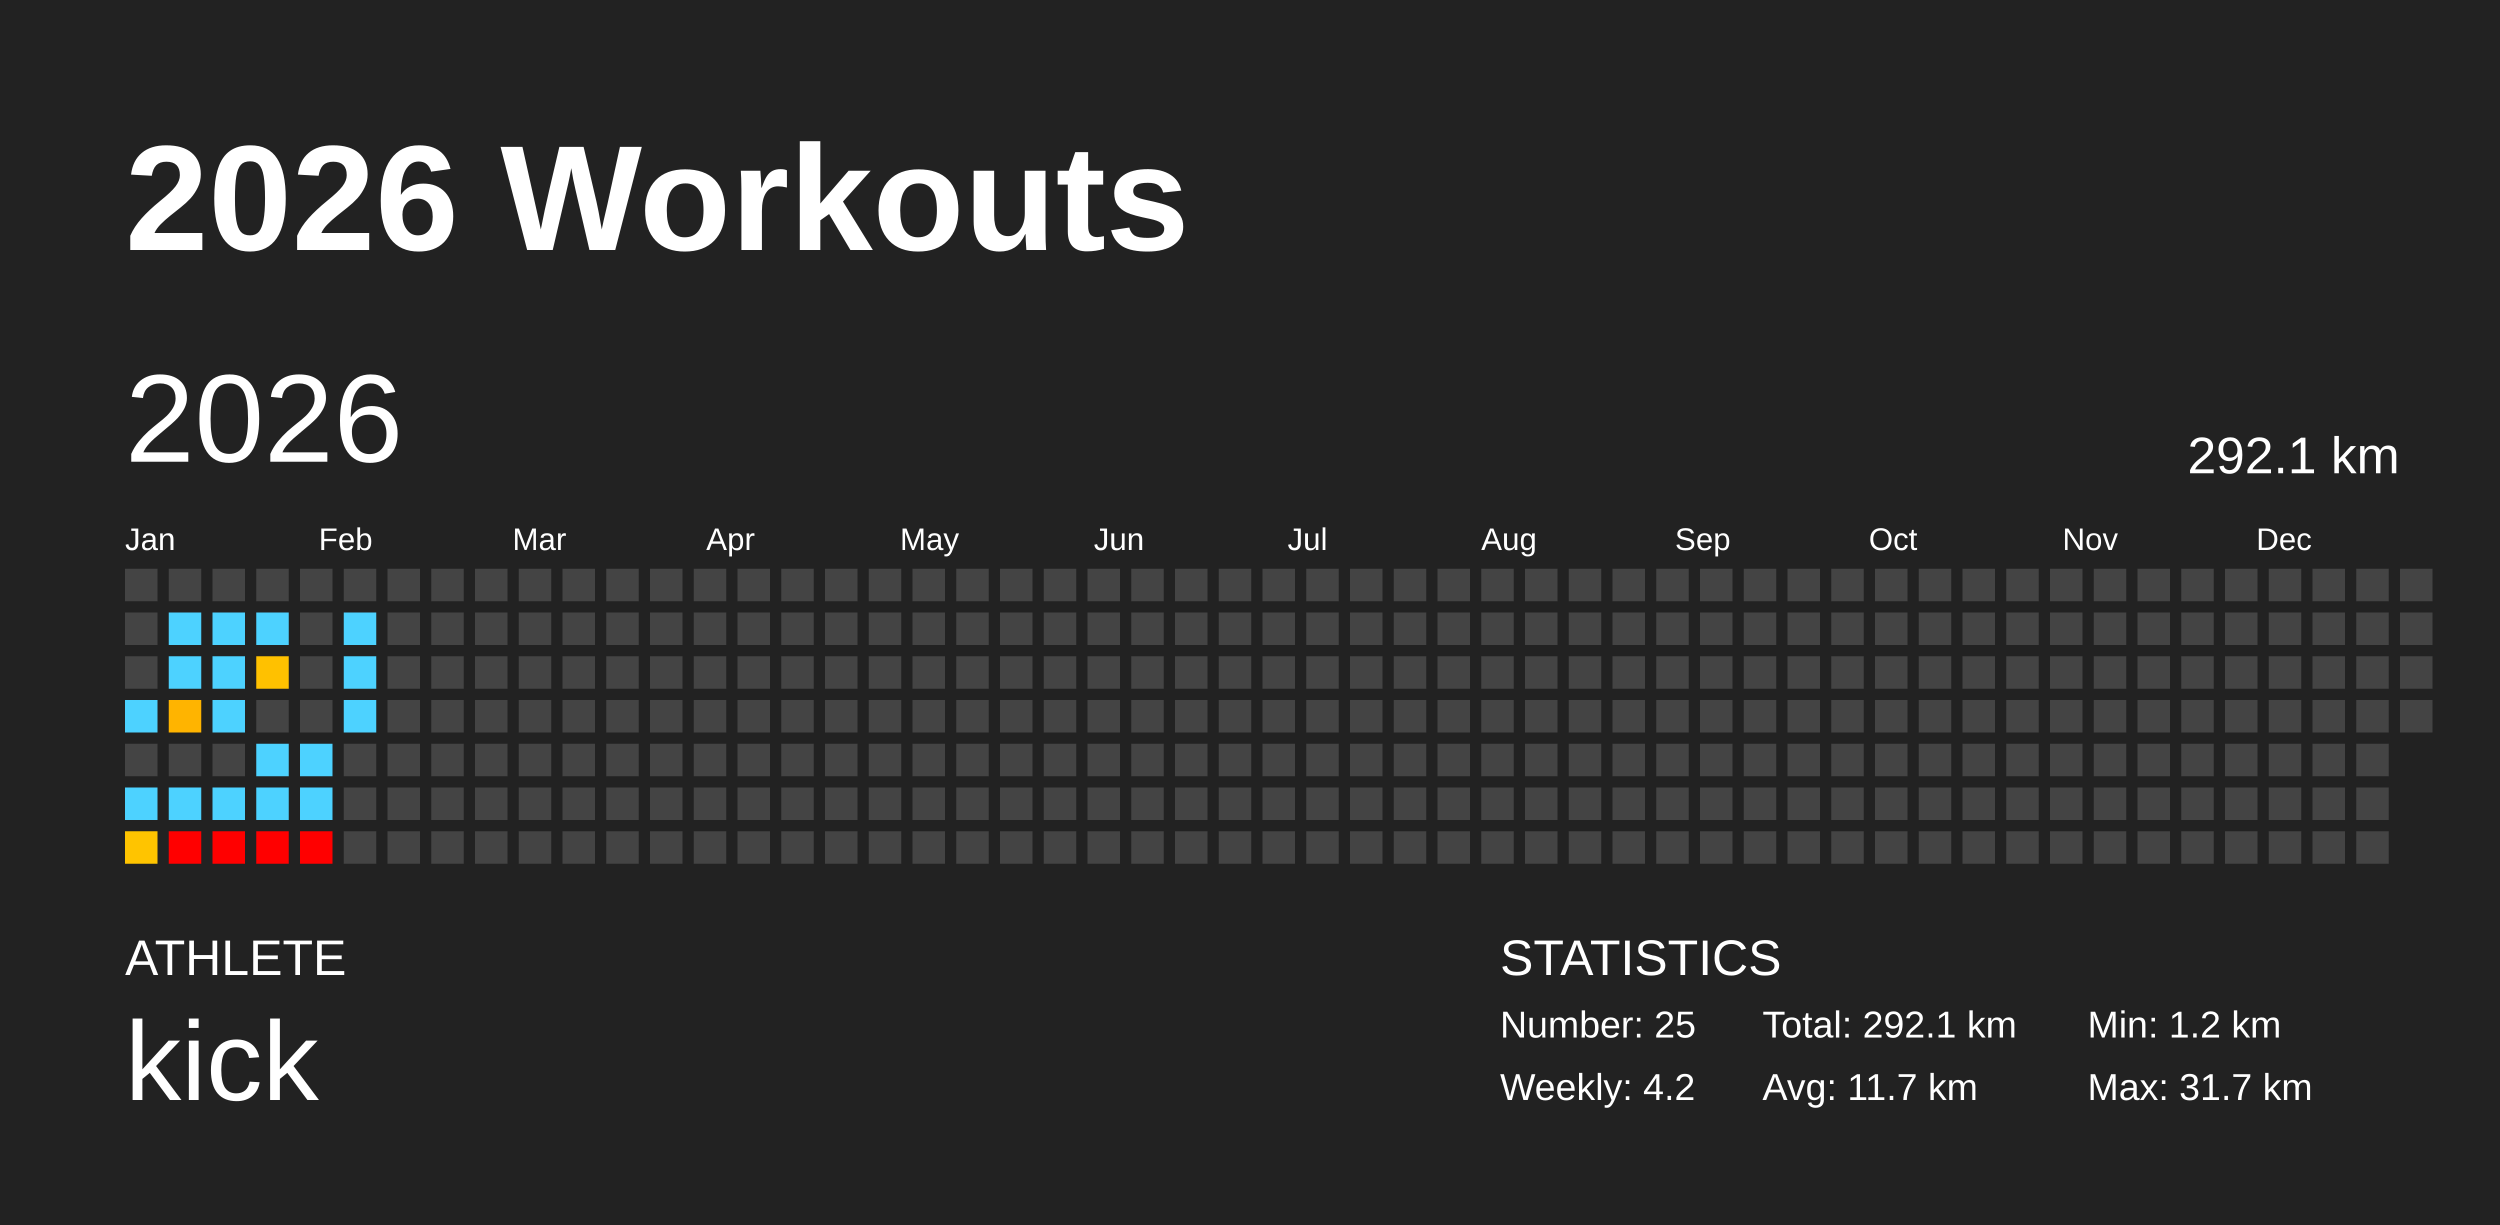
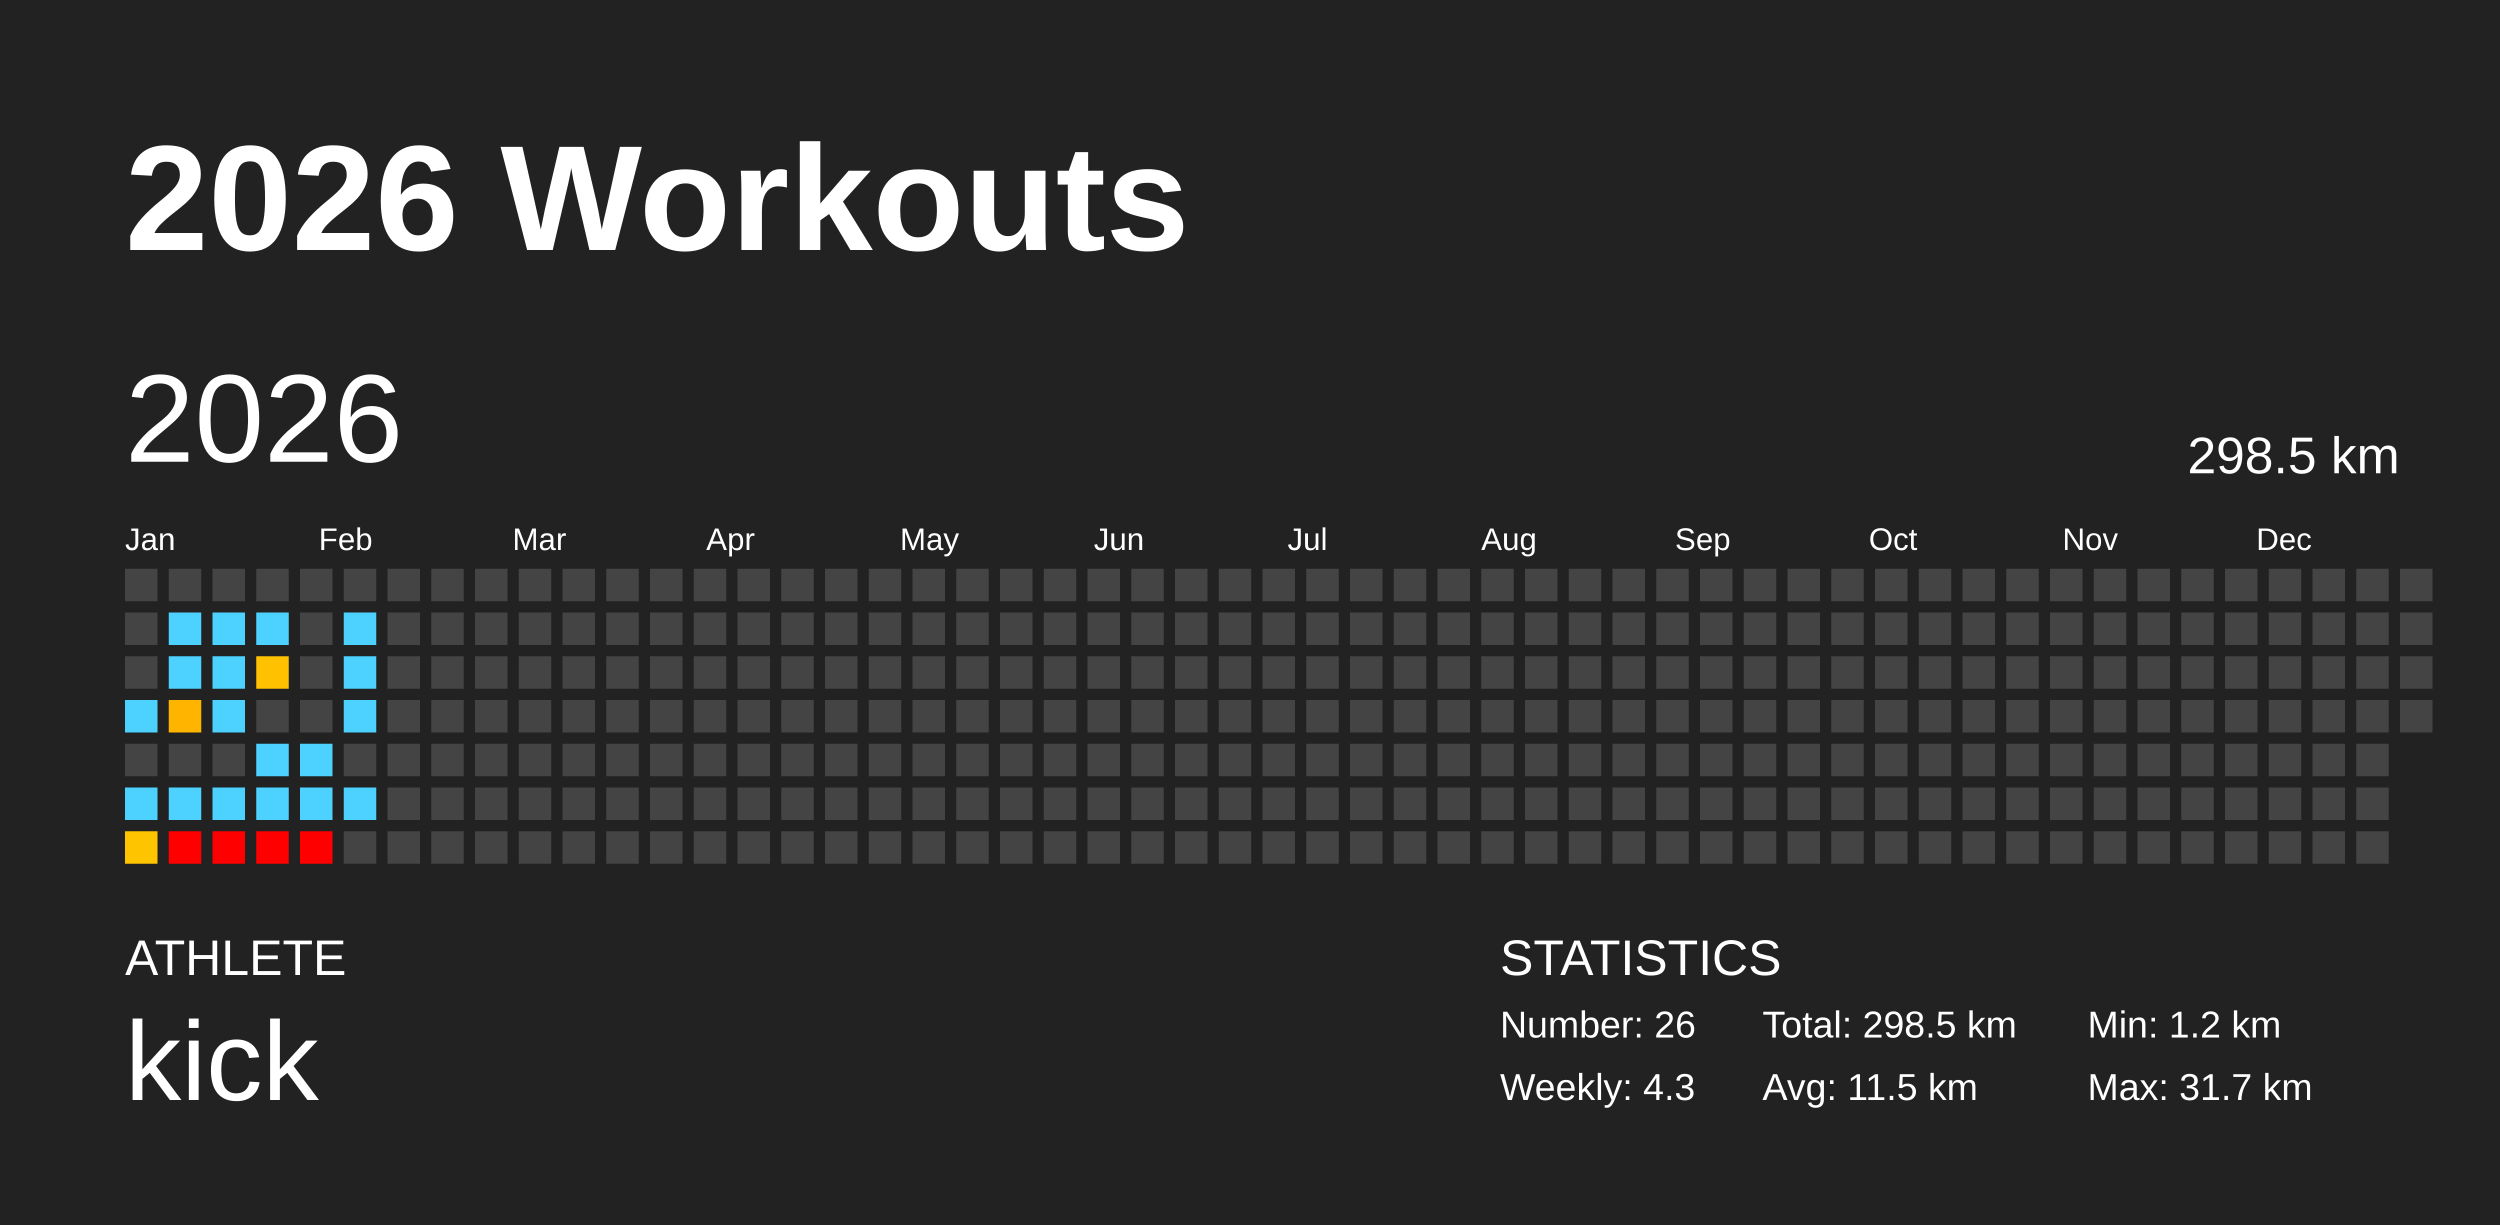
<svg xmlns="http://www.w3.org/2000/svg" baseProfile="full" height="98mm" version="1.1" viewBox="0,0,200,98" width="200mm">
  <defs />
  <rect fill="#222222" height="98" width="200" x="0" y="0" />
  <text fill="#FFFFFF" style="font-size:12px; font-family:Arial; font-weight:bold;" x="10" y="20">2026 Workouts</text>
  <text fill="#FFFFFF" style="font-size:4px; font-family:Arial" x="10" y="78">ATHLETE</text>
  <text fill="#FFFFFF" style="font-size:9px; font-family:Arial" x="10" y="88">kick</text>
  <text fill="#FFFFFF" style="font-size:4px; font-family:Arial" x="120" y="78">STATISTICS</text>
-   <text fill="#FFFFFF" style="font-size:3px; font-family:Arial" x="120" y="83">Number: 25</text>
-   <text fill="#FFFFFF" style="font-size:3px; font-family:Arial" x="120" y="88">Weekly: 4.2</text>
-   <text fill="#FFFFFF" style="font-size:3px; font-family:Arial" x="141" y="83">Total: 292.1 km</text>
-   <text fill="#FFFFFF" style="font-size:3px; font-family:Arial" x="141" y="88">Avg: 11.7 km</text>
+   <text fill="#FFFFFF" style="font-size:3px; font-family:Arial" x="120" y="83">Number: 26</text>
+   <text fill="#FFFFFF" style="font-size:3px; font-family:Arial" x="120" y="88">Weekly: 4.3</text>
+   <text fill="#FFFFFF" style="font-size:3px; font-family:Arial" x="141" y="83">Total: 298.5 km</text>
+   <text fill="#FFFFFF" style="font-size:3px; font-family:Arial" x="141" y="88">Avg: 11.5 km</text>
  <text fill="#FFFFFF" style="font-size:3px; font-family:Arial" x="167" y="83">Min: 1.2 km</text>
  <text fill="#FFFFFF" style="font-size:3px; font-family:Arial" x="167" y="88">Max: 31.7 km</text>
  <text dominant-baseline="hanging" fill="#FFFFFF" style="font-size:10.0px; font-family:Arial;" x="10" y="30">2026</text>
-   <text dominant-baseline="hanging" fill="#FFFFFF" style="font-size:4.125px; font-family:Arial;" x="175" y="35">292.1 km</text>
+   <text dominant-baseline="hanging" fill="#FFFFFF" style="font-size:4.125px; font-family:Arial;" x="175" y="35">298.5 km</text>
  <text fill="#FFFFFF" style="font-size:2.5px; font-family:Arial" x="10.0" y="44">Jan</text>
  <text fill="#FFFFFF" style="font-size:2.5px; font-family:Arial" x="25.5" y="44">Feb</text>
  <text fill="#FFFFFF" style="font-size:2.5px; font-family:Arial" x="41.0" y="44">Mar</text>
  <text fill="#FFFFFF" style="font-size:2.5px; font-family:Arial" x="56.5" y="44">Apr</text>
  <text fill="#FFFFFF" style="font-size:2.5px; font-family:Arial" x="72.0" y="44">May</text>
  <text fill="#FFFFFF" style="font-size:2.5px; font-family:Arial" x="87.5" y="44">Jun</text>
  <text fill="#FFFFFF" style="font-size:2.5px; font-family:Arial" x="103.0" y="44">Jul</text>
  <text fill="#FFFFFF" style="font-size:2.5px; font-family:Arial" x="118.5" y="44">Aug</text>
  <text fill="#FFFFFF" style="font-size:2.5px; font-family:Arial" x="134.0" y="44">Sep</text>
  <text fill="#FFFFFF" style="font-size:2.5px; font-family:Arial" x="149.5" y="44">Oct</text>
  <text fill="#FFFFFF" style="font-size:2.5px; font-family:Arial" x="165.0" y="44">Nov</text>
  <text fill="#FFFFFF" style="font-size:2.5px; font-family:Arial" x="180.5" y="44">Dec</text>
  <rect fill="#444444" height="2.6" width="2.6" x="10.0" y="45.5" />
  <rect fill="#444444" height="2.6" width="2.6" x="10.0" y="49.0" />
  <rect fill="#444444" height="2.6" width="2.6" x="10.0" y="52.5" />
  <rect fill="#4dd2ff" height="2.6" width="2.6" x="10.0" y="56.0" />
  <rect fill="#444444" height="2.6" width="2.6" x="10.0" y="59.5" />
  <rect fill="#4dd2ff" height="2.6" width="2.6" x="10.0" y="63.0" />
  <rect fill="#ffc400" height="2.6" width="2.6" x="10.0" y="66.5" />
  <rect fill="#444444" height="2.6" width="2.6" x="13.5" y="45.5" />
  <rect fill="#4dd2ff" height="2.6" width="2.6" x="13.5" y="49.0" />
  <rect fill="#4dd2ff" height="2.6" width="2.6" x="13.5" y="52.5" />
  <rect fill="#ffb400" height="2.6" width="2.6" x="13.5" y="56.0" />
  <rect fill="#444444" height="2.6" width="2.6" x="13.5" y="59.5" />
  <rect fill="#4dd2ff" height="2.6" width="2.6" x="13.5" y="63.0" />
  <rect fill="red" height="2.6" width="2.6" x="13.5" y="66.5" />
  <rect fill="#444444" height="2.6" width="2.6" x="17.0" y="45.5" />
  <rect fill="#4dd2ff" height="2.6" width="2.6" x="17.0" y="49.0" />
  <rect fill="#4dd2ff" height="2.6" width="2.6" x="17.0" y="52.5" />
  <rect fill="#4dd2ff" height="2.6" width="2.6" x="17.0" y="56.0" />
  <rect fill="#444444" height="2.6" width="2.6" x="17.0" y="59.5" />
  <rect fill="#4dd2ff" height="2.6" width="2.6" x="17.0" y="63.0" />
  <rect fill="red" height="2.6" width="2.6" x="17.0" y="66.5" />
  <rect fill="#444444" height="2.6" width="2.6" x="20.5" y="45.5" />
  <rect fill="#4dd2ff" height="2.6" width="2.6" x="20.5" y="49.0" />
  <rect fill="#ffc100" height="2.6" width="2.6" x="20.5" y="52.5" />
  <rect fill="#444444" height="2.6" width="2.6" x="20.5" y="56.0" />
  <rect fill="#4dd2ff" height="2.6" width="2.6" x="20.5" y="59.5" />
  <rect fill="#4dd2ff" height="2.6" width="2.6" x="20.5" y="63.0" />
  <rect fill="red" height="2.6" width="2.6" x="20.5" y="66.5" />
  <rect fill="#444444" height="2.6" width="2.6" x="24.0" y="45.5" />
  <rect fill="#444444" height="2.6" width="2.6" x="24.0" y="49.0" />
  <rect fill="#444444" height="2.6" width="2.6" x="24.0" y="52.5" />
  <rect fill="#444444" height="2.6" width="2.6" x="24.0" y="56.0" />
  <rect fill="#4dd2ff" height="2.6" width="2.6" x="24.0" y="59.5" />
  <rect fill="#4dd2ff" height="2.6" width="2.6" x="24.0" y="63.0" />
  <rect fill="red" height="2.6" width="2.6" x="24.0" y="66.5" />
  <rect fill="#444444" height="2.6" width="2.6" x="27.5" y="45.5" />
  <rect fill="#4dd2ff" height="2.6" width="2.6" x="27.5" y="49.0" />
  <rect fill="#4dd2ff" height="2.6" width="2.6" x="27.5" y="52.5" />
  <rect fill="#4dd2ff" height="2.6" width="2.6" x="27.5" y="56.0" />
  <rect fill="#444444" height="2.6" width="2.6" x="27.5" y="59.5" />
-   <rect fill="#444444" height="2.6" width="2.6" x="27.5" y="63.0" />
+   <rect fill="#4dd2ff" height="2.6" width="2.6" x="27.5" y="63.0" />
  <rect fill="#444444" height="2.6" width="2.6" x="27.5" y="66.5" />
  <rect fill="#444444" height="2.6" width="2.6" x="31.0" y="45.5" />
  <rect fill="#444444" height="2.6" width="2.6" x="31.0" y="49.0" />
  <rect fill="#444444" height="2.6" width="2.6" x="31.0" y="52.5" />
  <rect fill="#444444" height="2.6" width="2.6" x="31.0" y="56.0" />
  <rect fill="#444444" height="2.6" width="2.6" x="31.0" y="59.5" />
  <rect fill="#444444" height="2.6" width="2.6" x="31.0" y="63.0" />
  <rect fill="#444444" height="2.6" width="2.6" x="31.0" y="66.5" />
  <rect fill="#444444" height="2.6" width="2.6" x="34.5" y="45.5" />
  <rect fill="#444444" height="2.6" width="2.6" x="34.5" y="49.0" />
  <rect fill="#444444" height="2.6" width="2.6" x="34.5" y="52.5" />
  <rect fill="#444444" height="2.6" width="2.6" x="34.5" y="56.0" />
  <rect fill="#444444" height="2.6" width="2.6" x="34.5" y="59.5" />
  <rect fill="#444444" height="2.6" width="2.6" x="34.5" y="63.0" />
  <rect fill="#444444" height="2.6" width="2.6" x="34.5" y="66.5" />
  <rect fill="#444444" height="2.6" width="2.6" x="38.0" y="45.5" />
  <rect fill="#444444" height="2.6" width="2.6" x="38.0" y="49.0" />
  <rect fill="#444444" height="2.6" width="2.6" x="38.0" y="52.5" />
  <rect fill="#444444" height="2.6" width="2.6" x="38.0" y="56.0" />
  <rect fill="#444444" height="2.6" width="2.6" x="38.0" y="59.5" />
  <rect fill="#444444" height="2.6" width="2.6" x="38.0" y="63.0" />
  <rect fill="#444444" height="2.6" width="2.6" x="38.0" y="66.5" />
  <rect fill="#444444" height="2.6" width="2.6" x="41.5" y="45.5" />
  <rect fill="#444444" height="2.6" width="2.6" x="41.5" y="49.0" />
  <rect fill="#444444" height="2.6" width="2.6" x="41.5" y="52.5" />
  <rect fill="#444444" height="2.6" width="2.6" x="41.5" y="56.0" />
  <rect fill="#444444" height="2.6" width="2.6" x="41.5" y="59.5" />
  <rect fill="#444444" height="2.6" width="2.6" x="41.5" y="63.0" />
  <rect fill="#444444" height="2.6" width="2.6" x="41.5" y="66.5" />
  <rect fill="#444444" height="2.6" width="2.6" x="45.0" y="45.5" />
  <rect fill="#444444" height="2.6" width="2.6" x="45.0" y="49.0" />
  <rect fill="#444444" height="2.6" width="2.6" x="45.0" y="52.5" />
  <rect fill="#444444" height="2.6" width="2.6" x="45.0" y="56.0" />
  <rect fill="#444444" height="2.6" width="2.6" x="45.0" y="59.5" />
  <rect fill="#444444" height="2.6" width="2.6" x="45.0" y="63.0" />
  <rect fill="#444444" height="2.6" width="2.6" x="45.0" y="66.5" />
  <rect fill="#444444" height="2.6" width="2.6" x="48.5" y="45.5" />
  <rect fill="#444444" height="2.6" width="2.6" x="48.5" y="49.0" />
  <rect fill="#444444" height="2.6" width="2.6" x="48.5" y="52.5" />
  <rect fill="#444444" height="2.6" width="2.6" x="48.5" y="56.0" />
  <rect fill="#444444" height="2.6" width="2.6" x="48.5" y="59.5" />
  <rect fill="#444444" height="2.6" width="2.6" x="48.5" y="63.0" />
  <rect fill="#444444" height="2.6" width="2.6" x="48.5" y="66.5" />
  <rect fill="#444444" height="2.6" width="2.6" x="52.0" y="45.5" />
  <rect fill="#444444" height="2.6" width="2.6" x="52.0" y="49.0" />
  <rect fill="#444444" height="2.6" width="2.6" x="52.0" y="52.5" />
  <rect fill="#444444" height="2.6" width="2.6" x="52.0" y="56.0" />
  <rect fill="#444444" height="2.6" width="2.6" x="52.0" y="59.5" />
  <rect fill="#444444" height="2.6" width="2.6" x="52.0" y="63.0" />
  <rect fill="#444444" height="2.6" width="2.6" x="52.0" y="66.5" />
  <rect fill="#444444" height="2.6" width="2.6" x="55.5" y="45.5" />
  <rect fill="#444444" height="2.6" width="2.6" x="55.5" y="49.0" />
  <rect fill="#444444" height="2.6" width="2.6" x="55.5" y="52.5" />
  <rect fill="#444444" height="2.6" width="2.6" x="55.5" y="56.0" />
  <rect fill="#444444" height="2.6" width="2.6" x="55.5" y="59.5" />
  <rect fill="#444444" height="2.6" width="2.6" x="55.5" y="63.0" />
  <rect fill="#444444" height="2.6" width="2.6" x="55.5" y="66.5" />
  <rect fill="#444444" height="2.6" width="2.6" x="59.0" y="45.5" />
  <rect fill="#444444" height="2.6" width="2.6" x="59.0" y="49.0" />
  <rect fill="#444444" height="2.6" width="2.6" x="59.0" y="52.5" />
  <rect fill="#444444" height="2.6" width="2.6" x="59.0" y="56.0" />
  <rect fill="#444444" height="2.6" width="2.6" x="59.0" y="59.5" />
  <rect fill="#444444" height="2.6" width="2.6" x="59.0" y="63.0" />
  <rect fill="#444444" height="2.6" width="2.6" x="59.0" y="66.5" />
  <rect fill="#444444" height="2.6" width="2.6" x="62.5" y="45.5" />
  <rect fill="#444444" height="2.6" width="2.6" x="62.5" y="49.0" />
  <rect fill="#444444" height="2.6" width="2.6" x="62.5" y="52.5" />
  <rect fill="#444444" height="2.6" width="2.6" x="62.5" y="56.0" />
  <rect fill="#444444" height="2.6" width="2.6" x="62.5" y="59.5" />
  <rect fill="#444444" height="2.6" width="2.6" x="62.5" y="63.0" />
  <rect fill="#444444" height="2.6" width="2.6" x="62.5" y="66.5" />
  <rect fill="#444444" height="2.6" width="2.6" x="66.0" y="45.5" />
  <rect fill="#444444" height="2.6" width="2.6" x="66.0" y="49.0" />
  <rect fill="#444444" height="2.6" width="2.6" x="66.0" y="52.5" />
  <rect fill="#444444" height="2.6" width="2.6" x="66.0" y="56.0" />
  <rect fill="#444444" height="2.6" width="2.6" x="66.0" y="59.5" />
  <rect fill="#444444" height="2.6" width="2.6" x="66.0" y="63.0" />
  <rect fill="#444444" height="2.6" width="2.6" x="66.0" y="66.5" />
  <rect fill="#444444" height="2.6" width="2.6" x="69.5" y="45.5" />
  <rect fill="#444444" height="2.6" width="2.6" x="69.5" y="49.0" />
  <rect fill="#444444" height="2.6" width="2.6" x="69.5" y="52.5" />
  <rect fill="#444444" height="2.6" width="2.6" x="69.5" y="56.0" />
  <rect fill="#444444" height="2.6" width="2.6" x="69.5" y="59.5" />
  <rect fill="#444444" height="2.6" width="2.6" x="69.5" y="63.0" />
  <rect fill="#444444" height="2.6" width="2.6" x="69.5" y="66.5" />
  <rect fill="#444444" height="2.6" width="2.6" x="73.0" y="45.5" />
  <rect fill="#444444" height="2.6" width="2.6" x="73.0" y="49.0" />
  <rect fill="#444444" height="2.6" width="2.6" x="73.0" y="52.5" />
  <rect fill="#444444" height="2.6" width="2.6" x="73.0" y="56.0" />
  <rect fill="#444444" height="2.6" width="2.6" x="73.0" y="59.5" />
  <rect fill="#444444" height="2.6" width="2.6" x="73.0" y="63.0" />
  <rect fill="#444444" height="2.6" width="2.6" x="73.0" y="66.5" />
  <rect fill="#444444" height="2.6" width="2.6" x="76.5" y="45.5" />
  <rect fill="#444444" height="2.6" width="2.6" x="76.5" y="49.0" />
  <rect fill="#444444" height="2.6" width="2.6" x="76.5" y="52.5" />
  <rect fill="#444444" height="2.6" width="2.6" x="76.5" y="56.0" />
  <rect fill="#444444" height="2.6" width="2.6" x="76.5" y="59.5" />
  <rect fill="#444444" height="2.6" width="2.6" x="76.5" y="63.0" />
  <rect fill="#444444" height="2.6" width="2.6" x="76.5" y="66.5" />
  <rect fill="#444444" height="2.6" width="2.6" x="80.0" y="45.5" />
  <rect fill="#444444" height="2.6" width="2.6" x="80.0" y="49.0" />
  <rect fill="#444444" height="2.6" width="2.6" x="80.0" y="52.5" />
  <rect fill="#444444" height="2.6" width="2.6" x="80.0" y="56.0" />
  <rect fill="#444444" height="2.6" width="2.6" x="80.0" y="59.5" />
  <rect fill="#444444" height="2.6" width="2.6" x="80.0" y="63.0" />
  <rect fill="#444444" height="2.6" width="2.6" x="80.0" y="66.5" />
  <rect fill="#444444" height="2.6" width="2.6" x="83.5" y="45.5" />
  <rect fill="#444444" height="2.6" width="2.6" x="83.5" y="49.0" />
  <rect fill="#444444" height="2.6" width="2.6" x="83.5" y="52.5" />
  <rect fill="#444444" height="2.6" width="2.6" x="83.5" y="56.0" />
  <rect fill="#444444" height="2.6" width="2.6" x="83.5" y="59.5" />
  <rect fill="#444444" height="2.6" width="2.6" x="83.5" y="63.0" />
  <rect fill="#444444" height="2.6" width="2.6" x="83.5" y="66.5" />
  <rect fill="#444444" height="2.6" width="2.6" x="87.0" y="45.5" />
  <rect fill="#444444" height="2.6" width="2.6" x="87.0" y="49.0" />
  <rect fill="#444444" height="2.6" width="2.6" x="87.0" y="52.5" />
  <rect fill="#444444" height="2.6" width="2.6" x="87.0" y="56.0" />
  <rect fill="#444444" height="2.6" width="2.6" x="87.0" y="59.5" />
  <rect fill="#444444" height="2.6" width="2.6" x="87.0" y="63.0" />
  <rect fill="#444444" height="2.6" width="2.6" x="87.0" y="66.5" />
  <rect fill="#444444" height="2.6" width="2.6" x="90.5" y="45.5" />
  <rect fill="#444444" height="2.6" width="2.6" x="90.5" y="49.0" />
  <rect fill="#444444" height="2.6" width="2.6" x="90.5" y="52.5" />
  <rect fill="#444444" height="2.6" width="2.6" x="90.5" y="56.0" />
  <rect fill="#444444" height="2.6" width="2.6" x="90.5" y="59.5" />
  <rect fill="#444444" height="2.6" width="2.6" x="90.5" y="63.0" />
  <rect fill="#444444" height="2.6" width="2.6" x="90.5" y="66.5" />
  <rect fill="#444444" height="2.6" width="2.6" x="94.0" y="45.5" />
  <rect fill="#444444" height="2.6" width="2.6" x="94.0" y="49.0" />
  <rect fill="#444444" height="2.6" width="2.6" x="94.0" y="52.5" />
  <rect fill="#444444" height="2.6" width="2.6" x="94.0" y="56.0" />
  <rect fill="#444444" height="2.6" width="2.6" x="94.0" y="59.5" />
  <rect fill="#444444" height="2.6" width="2.6" x="94.0" y="63.0" />
  <rect fill="#444444" height="2.6" width="2.6" x="94.0" y="66.5" />
  <rect fill="#444444" height="2.6" width="2.6" x="97.5" y="45.5" />
  <rect fill="#444444" height="2.6" width="2.6" x="97.5" y="49.0" />
  <rect fill="#444444" height="2.6" width="2.6" x="97.5" y="52.5" />
  <rect fill="#444444" height="2.6" width="2.6" x="97.5" y="56.0" />
  <rect fill="#444444" height="2.6" width="2.6" x="97.5" y="59.5" />
  <rect fill="#444444" height="2.6" width="2.6" x="97.5" y="63.0" />
  <rect fill="#444444" height="2.6" width="2.6" x="97.5" y="66.5" />
  <rect fill="#444444" height="2.6" width="2.6" x="101.0" y="45.5" />
  <rect fill="#444444" height="2.6" width="2.6" x="101.0" y="49.0" />
  <rect fill="#444444" height="2.6" width="2.6" x="101.0" y="52.5" />
  <rect fill="#444444" height="2.6" width="2.6" x="101.0" y="56.0" />
  <rect fill="#444444" height="2.6" width="2.6" x="101.0" y="59.5" />
  <rect fill="#444444" height="2.6" width="2.6" x="101.0" y="63.0" />
  <rect fill="#444444" height="2.6" width="2.6" x="101.0" y="66.5" />
  <rect fill="#444444" height="2.6" width="2.6" x="104.5" y="45.5" />
  <rect fill="#444444" height="2.6" width="2.6" x="104.5" y="49.0" />
  <rect fill="#444444" height="2.6" width="2.6" x="104.5" y="52.5" />
  <rect fill="#444444" height="2.6" width="2.6" x="104.5" y="56.0" />
  <rect fill="#444444" height="2.6" width="2.6" x="104.5" y="59.5" />
  <rect fill="#444444" height="2.6" width="2.6" x="104.5" y="63.0" />
  <rect fill="#444444" height="2.6" width="2.6" x="104.5" y="66.5" />
  <rect fill="#444444" height="2.6" width="2.6" x="108.0" y="45.5" />
  <rect fill="#444444" height="2.6" width="2.6" x="108.0" y="49.0" />
  <rect fill="#444444" height="2.6" width="2.6" x="108.0" y="52.5" />
  <rect fill="#444444" height="2.6" width="2.6" x="108.0" y="56.0" />
  <rect fill="#444444" height="2.6" width="2.6" x="108.0" y="59.5" />
  <rect fill="#444444" height="2.6" width="2.6" x="108.0" y="63.0" />
  <rect fill="#444444" height="2.6" width="2.6" x="108.0" y="66.5" />
  <rect fill="#444444" height="2.6" width="2.6" x="111.5" y="45.5" />
  <rect fill="#444444" height="2.6" width="2.6" x="111.5" y="49.0" />
  <rect fill="#444444" height="2.6" width="2.6" x="111.5" y="52.5" />
  <rect fill="#444444" height="2.6" width="2.6" x="111.5" y="56.0" />
  <rect fill="#444444" height="2.6" width="2.6" x="111.5" y="59.5" />
  <rect fill="#444444" height="2.6" width="2.6" x="111.5" y="63.0" />
  <rect fill="#444444" height="2.6" width="2.6" x="111.5" y="66.5" />
  <rect fill="#444444" height="2.6" width="2.6" x="115.0" y="45.5" />
  <rect fill="#444444" height="2.6" width="2.6" x="115.0" y="49.0" />
  <rect fill="#444444" height="2.6" width="2.6" x="115.0" y="52.5" />
  <rect fill="#444444" height="2.6" width="2.6" x="115.0" y="56.0" />
  <rect fill="#444444" height="2.6" width="2.6" x="115.0" y="59.5" />
  <rect fill="#444444" height="2.6" width="2.6" x="115.0" y="63.0" />
  <rect fill="#444444" height="2.6" width="2.6" x="115.0" y="66.5" />
  <rect fill="#444444" height="2.6" width="2.6" x="118.5" y="45.5" />
  <rect fill="#444444" height="2.6" width="2.6" x="118.5" y="49.0" />
  <rect fill="#444444" height="2.6" width="2.6" x="118.5" y="52.5" />
  <rect fill="#444444" height="2.6" width="2.6" x="118.5" y="56.0" />
  <rect fill="#444444" height="2.6" width="2.6" x="118.5" y="59.5" />
  <rect fill="#444444" height="2.6" width="2.6" x="118.5" y="63.0" />
  <rect fill="#444444" height="2.6" width="2.6" x="118.5" y="66.5" />
  <rect fill="#444444" height="2.6" width="2.6" x="122.0" y="45.5" />
  <rect fill="#444444" height="2.6" width="2.6" x="122.0" y="49.0" />
  <rect fill="#444444" height="2.6" width="2.6" x="122.0" y="52.5" />
  <rect fill="#444444" height="2.6" width="2.6" x="122.0" y="56.0" />
  <rect fill="#444444" height="2.6" width="2.6" x="122.0" y="59.5" />
  <rect fill="#444444" height="2.6" width="2.6" x="122.0" y="63.0" />
  <rect fill="#444444" height="2.6" width="2.6" x="122.0" y="66.5" />
  <rect fill="#444444" height="2.6" width="2.6" x="125.5" y="45.5" />
  <rect fill="#444444" height="2.6" width="2.6" x="125.5" y="49.0" />
  <rect fill="#444444" height="2.6" width="2.6" x="125.5" y="52.5" />
  <rect fill="#444444" height="2.6" width="2.6" x="125.5" y="56.0" />
  <rect fill="#444444" height="2.6" width="2.6" x="125.5" y="59.5" />
  <rect fill="#444444" height="2.6" width="2.6" x="125.5" y="63.0" />
  <rect fill="#444444" height="2.6" width="2.6" x="125.5" y="66.5" />
  <rect fill="#444444" height="2.6" width="2.6" x="129.0" y="45.5" />
  <rect fill="#444444" height="2.6" width="2.6" x="129.0" y="49.0" />
  <rect fill="#444444" height="2.6" width="2.6" x="129.0" y="52.5" />
  <rect fill="#444444" height="2.6" width="2.6" x="129.0" y="56.0" />
  <rect fill="#444444" height="2.6" width="2.6" x="129.0" y="59.5" />
  <rect fill="#444444" height="2.6" width="2.6" x="129.0" y="63.0" />
  <rect fill="#444444" height="2.6" width="2.6" x="129.0" y="66.5" />
  <rect fill="#444444" height="2.6" width="2.6" x="132.5" y="45.5" />
  <rect fill="#444444" height="2.6" width="2.6" x="132.5" y="49.0" />
  <rect fill="#444444" height="2.6" width="2.6" x="132.5" y="52.5" />
  <rect fill="#444444" height="2.6" width="2.6" x="132.5" y="56.0" />
  <rect fill="#444444" height="2.6" width="2.6" x="132.5" y="59.5" />
  <rect fill="#444444" height="2.6" width="2.6" x="132.5" y="63.0" />
  <rect fill="#444444" height="2.6" width="2.6" x="132.5" y="66.5" />
  <rect fill="#444444" height="2.6" width="2.6" x="136.0" y="45.5" />
  <rect fill="#444444" height="2.6" width="2.6" x="136.0" y="49.0" />
  <rect fill="#444444" height="2.6" width="2.6" x="136.0" y="52.5" />
  <rect fill="#444444" height="2.6" width="2.6" x="136.0" y="56.0" />
  <rect fill="#444444" height="2.6" width="2.6" x="136.0" y="59.5" />
  <rect fill="#444444" height="2.6" width="2.6" x="136.0" y="63.0" />
  <rect fill="#444444" height="2.6" width="2.6" x="136.0" y="66.5" />
  <rect fill="#444444" height="2.6" width="2.6" x="139.5" y="45.5" />
  <rect fill="#444444" height="2.6" width="2.6" x="139.5" y="49.0" />
  <rect fill="#444444" height="2.6" width="2.6" x="139.5" y="52.5" />
  <rect fill="#444444" height="2.6" width="2.6" x="139.5" y="56.0" />
  <rect fill="#444444" height="2.6" width="2.6" x="139.5" y="59.5" />
  <rect fill="#444444" height="2.6" width="2.6" x="139.5" y="63.0" />
  <rect fill="#444444" height="2.6" width="2.6" x="139.5" y="66.5" />
  <rect fill="#444444" height="2.6" width="2.6" x="143.0" y="45.5" />
  <rect fill="#444444" height="2.6" width="2.6" x="143.0" y="49.0" />
  <rect fill="#444444" height="2.6" width="2.6" x="143.0" y="52.5" />
  <rect fill="#444444" height="2.6" width="2.6" x="143.0" y="56.0" />
  <rect fill="#444444" height="2.6" width="2.6" x="143.0" y="59.5" />
  <rect fill="#444444" height="2.6" width="2.6" x="143.0" y="63.0" />
  <rect fill="#444444" height="2.6" width="2.6" x="143.0" y="66.5" />
  <rect fill="#444444" height="2.6" width="2.6" x="146.5" y="45.5" />
  <rect fill="#444444" height="2.6" width="2.6" x="146.5" y="49.0" />
  <rect fill="#444444" height="2.6" width="2.6" x="146.5" y="52.5" />
  <rect fill="#444444" height="2.6" width="2.6" x="146.5" y="56.0" />
  <rect fill="#444444" height="2.6" width="2.6" x="146.5" y="59.5" />
  <rect fill="#444444" height="2.6" width="2.6" x="146.5" y="63.0" />
  <rect fill="#444444" height="2.6" width="2.6" x="146.5" y="66.5" />
  <rect fill="#444444" height="2.6" width="2.6" x="150.0" y="45.5" />
  <rect fill="#444444" height="2.6" width="2.6" x="150.0" y="49.0" />
  <rect fill="#444444" height="2.6" width="2.6" x="150.0" y="52.5" />
  <rect fill="#444444" height="2.6" width="2.6" x="150.0" y="56.0" />
  <rect fill="#444444" height="2.6" width="2.6" x="150.0" y="59.5" />
  <rect fill="#444444" height="2.6" width="2.6" x="150.0" y="63.0" />
  <rect fill="#444444" height="2.6" width="2.6" x="150.0" y="66.5" />
  <rect fill="#444444" height="2.6" width="2.6" x="153.5" y="45.5" />
  <rect fill="#444444" height="2.6" width="2.6" x="153.5" y="49.0" />
  <rect fill="#444444" height="2.6" width="2.6" x="153.5" y="52.5" />
  <rect fill="#444444" height="2.6" width="2.6" x="153.5" y="56.0" />
  <rect fill="#444444" height="2.6" width="2.6" x="153.5" y="59.5" />
  <rect fill="#444444" height="2.6" width="2.6" x="153.5" y="63.0" />
  <rect fill="#444444" height="2.6" width="2.6" x="153.5" y="66.5" />
  <rect fill="#444444" height="2.6" width="2.6" x="157.0" y="45.5" />
  <rect fill="#444444" height="2.6" width="2.6" x="157.0" y="49.0" />
  <rect fill="#444444" height="2.6" width="2.6" x="157.0" y="52.5" />
  <rect fill="#444444" height="2.6" width="2.6" x="157.0" y="56.0" />
  <rect fill="#444444" height="2.6" width="2.6" x="157.0" y="59.5" />
  <rect fill="#444444" height="2.6" width="2.6" x="157.0" y="63.0" />
  <rect fill="#444444" height="2.6" width="2.6" x="157.0" y="66.5" />
  <rect fill="#444444" height="2.6" width="2.6" x="160.5" y="45.5" />
  <rect fill="#444444" height="2.6" width="2.6" x="160.5" y="49.0" />
  <rect fill="#444444" height="2.6" width="2.6" x="160.5" y="52.5" />
  <rect fill="#444444" height="2.6" width="2.6" x="160.5" y="56.0" />
  <rect fill="#444444" height="2.6" width="2.6" x="160.5" y="59.5" />
  <rect fill="#444444" height="2.6" width="2.6" x="160.5" y="63.0" />
  <rect fill="#444444" height="2.6" width="2.6" x="160.5" y="66.5" />
  <rect fill="#444444" height="2.6" width="2.6" x="164.0" y="45.5" />
  <rect fill="#444444" height="2.6" width="2.6" x="164.0" y="49.0" />
  <rect fill="#444444" height="2.6" width="2.6" x="164.0" y="52.5" />
  <rect fill="#444444" height="2.6" width="2.6" x="164.0" y="56.0" />
  <rect fill="#444444" height="2.6" width="2.6" x="164.0" y="59.5" />
  <rect fill="#444444" height="2.6" width="2.6" x="164.0" y="63.0" />
  <rect fill="#444444" height="2.6" width="2.6" x="164.0" y="66.5" />
  <rect fill="#444444" height="2.6" width="2.6" x="167.5" y="45.5" />
  <rect fill="#444444" height="2.6" width="2.6" x="167.5" y="49.0" />
  <rect fill="#444444" height="2.6" width="2.6" x="167.5" y="52.5" />
  <rect fill="#444444" height="2.6" width="2.6" x="167.5" y="56.0" />
  <rect fill="#444444" height="2.6" width="2.6" x="167.5" y="59.5" />
  <rect fill="#444444" height="2.6" width="2.6" x="167.5" y="63.0" />
  <rect fill="#444444" height="2.6" width="2.6" x="167.5" y="66.5" />
  <rect fill="#444444" height="2.6" width="2.6" x="171.0" y="45.5" />
  <rect fill="#444444" height="2.6" width="2.6" x="171.0" y="49.0" />
  <rect fill="#444444" height="2.6" width="2.6" x="171.0" y="52.5" />
  <rect fill="#444444" height="2.6" width="2.6" x="171.0" y="56.0" />
  <rect fill="#444444" height="2.6" width="2.6" x="171.0" y="59.5" />
  <rect fill="#444444" height="2.6" width="2.6" x="171.0" y="63.0" />
  <rect fill="#444444" height="2.6" width="2.6" x="171.0" y="66.5" />
  <rect fill="#444444" height="2.6" width="2.6" x="174.5" y="45.5" />
  <rect fill="#444444" height="2.6" width="2.6" x="174.5" y="49.0" />
  <rect fill="#444444" height="2.6" width="2.6" x="174.5" y="52.5" />
  <rect fill="#444444" height="2.6" width="2.6" x="174.5" y="56.0" />
  <rect fill="#444444" height="2.6" width="2.6" x="174.5" y="59.5" />
  <rect fill="#444444" height="2.6" width="2.6" x="174.5" y="63.0" />
  <rect fill="#444444" height="2.6" width="2.6" x="174.5" y="66.5" />
  <rect fill="#444444" height="2.6" width="2.6" x="178.0" y="45.5" />
  <rect fill="#444444" height="2.6" width="2.6" x="178.0" y="49.0" />
  <rect fill="#444444" height="2.6" width="2.6" x="178.0" y="52.5" />
  <rect fill="#444444" height="2.6" width="2.6" x="178.0" y="56.0" />
  <rect fill="#444444" height="2.6" width="2.6" x="178.0" y="59.5" />
  <rect fill="#444444" height="2.6" width="2.6" x="178.0" y="63.0" />
  <rect fill="#444444" height="2.6" width="2.6" x="178.0" y="66.5" />
  <rect fill="#444444" height="2.6" width="2.6" x="181.5" y="45.5" />
  <rect fill="#444444" height="2.6" width="2.6" x="181.5" y="49.0" />
  <rect fill="#444444" height="2.6" width="2.6" x="181.5" y="52.5" />
  <rect fill="#444444" height="2.6" width="2.6" x="181.5" y="56.0" />
  <rect fill="#444444" height="2.6" width="2.6" x="181.5" y="59.5" />
  <rect fill="#444444" height="2.6" width="2.6" x="181.5" y="63.0" />
  <rect fill="#444444" height="2.6" width="2.6" x="181.5" y="66.5" />
  <rect fill="#444444" height="2.6" width="2.6" x="185.0" y="45.5" />
  <rect fill="#444444" height="2.6" width="2.6" x="185.0" y="49.0" />
  <rect fill="#444444" height="2.6" width="2.6" x="185.0" y="52.5" />
  <rect fill="#444444" height="2.6" width="2.6" x="185.0" y="56.0" />
  <rect fill="#444444" height="2.6" width="2.6" x="185.0" y="59.5" />
  <rect fill="#444444" height="2.6" width="2.6" x="185.0" y="63.0" />
  <rect fill="#444444" height="2.6" width="2.6" x="185.0" y="66.5" />
  <rect fill="#444444" height="2.6" width="2.6" x="188.5" y="45.5" />
  <rect fill="#444444" height="2.6" width="2.6" x="188.5" y="49.0" />
  <rect fill="#444444" height="2.6" width="2.6" x="188.5" y="52.5" />
  <rect fill="#444444" height="2.6" width="2.6" x="188.5" y="56.0" />
  <rect fill="#444444" height="2.6" width="2.6" x="188.5" y="59.5" />
  <rect fill="#444444" height="2.6" width="2.6" x="188.5" y="63.0" />
  <rect fill="#444444" height="2.6" width="2.6" x="188.5" y="66.5" />
  <rect fill="#444444" height="2.6" width="2.6" x="192.0" y="45.5" />
  <rect fill="#444444" height="2.6" width="2.6" x="192.0" y="49.0" />
  <rect fill="#444444" height="2.6" width="2.6" x="192.0" y="52.5" />
  <rect fill="#444444" height="2.6" width="2.6" x="192.0" y="56.0" />
</svg>
